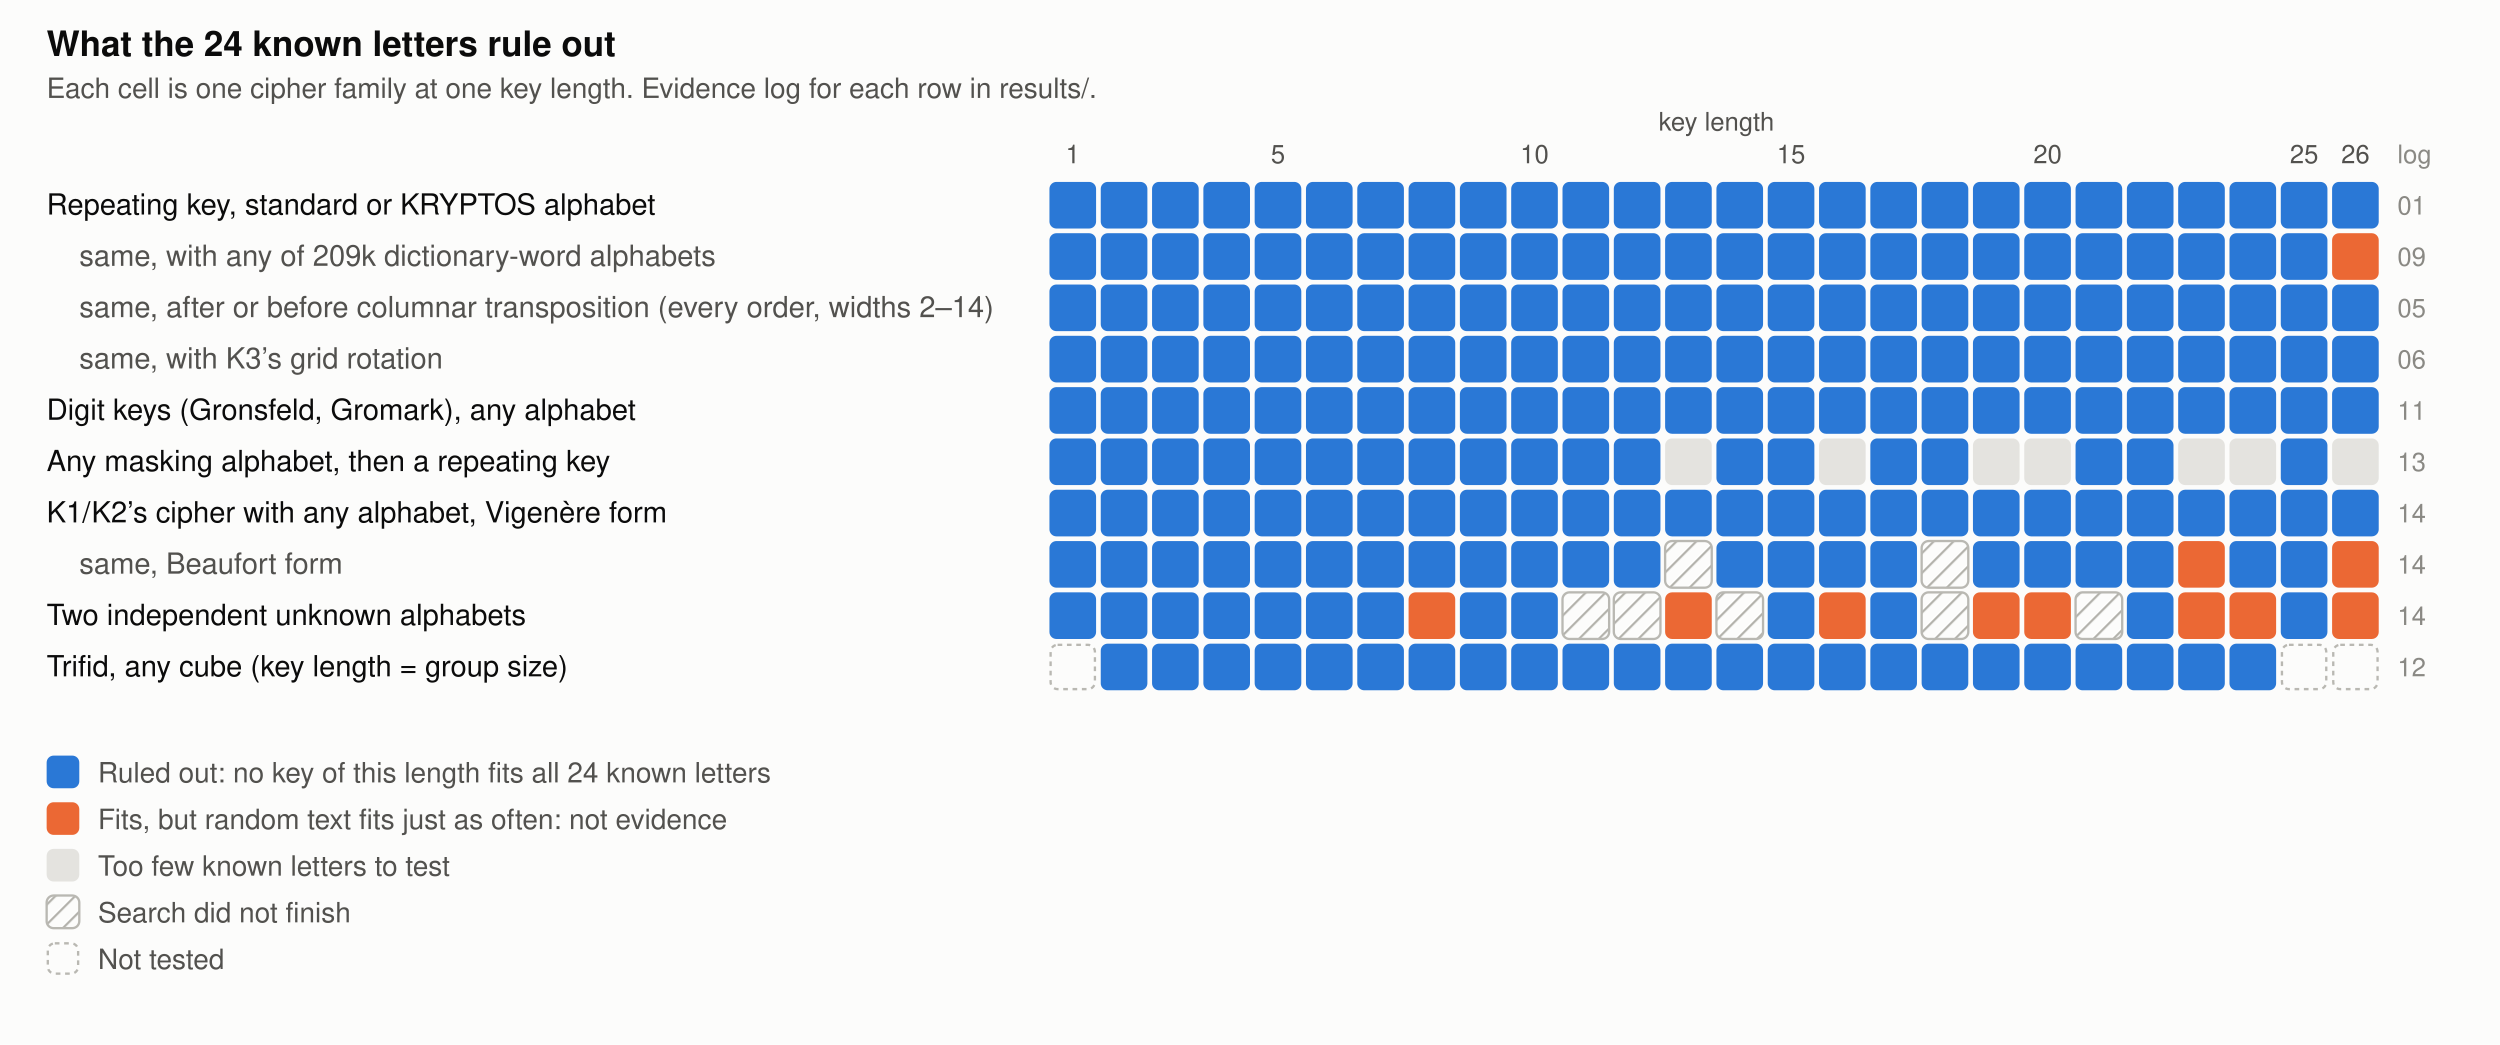
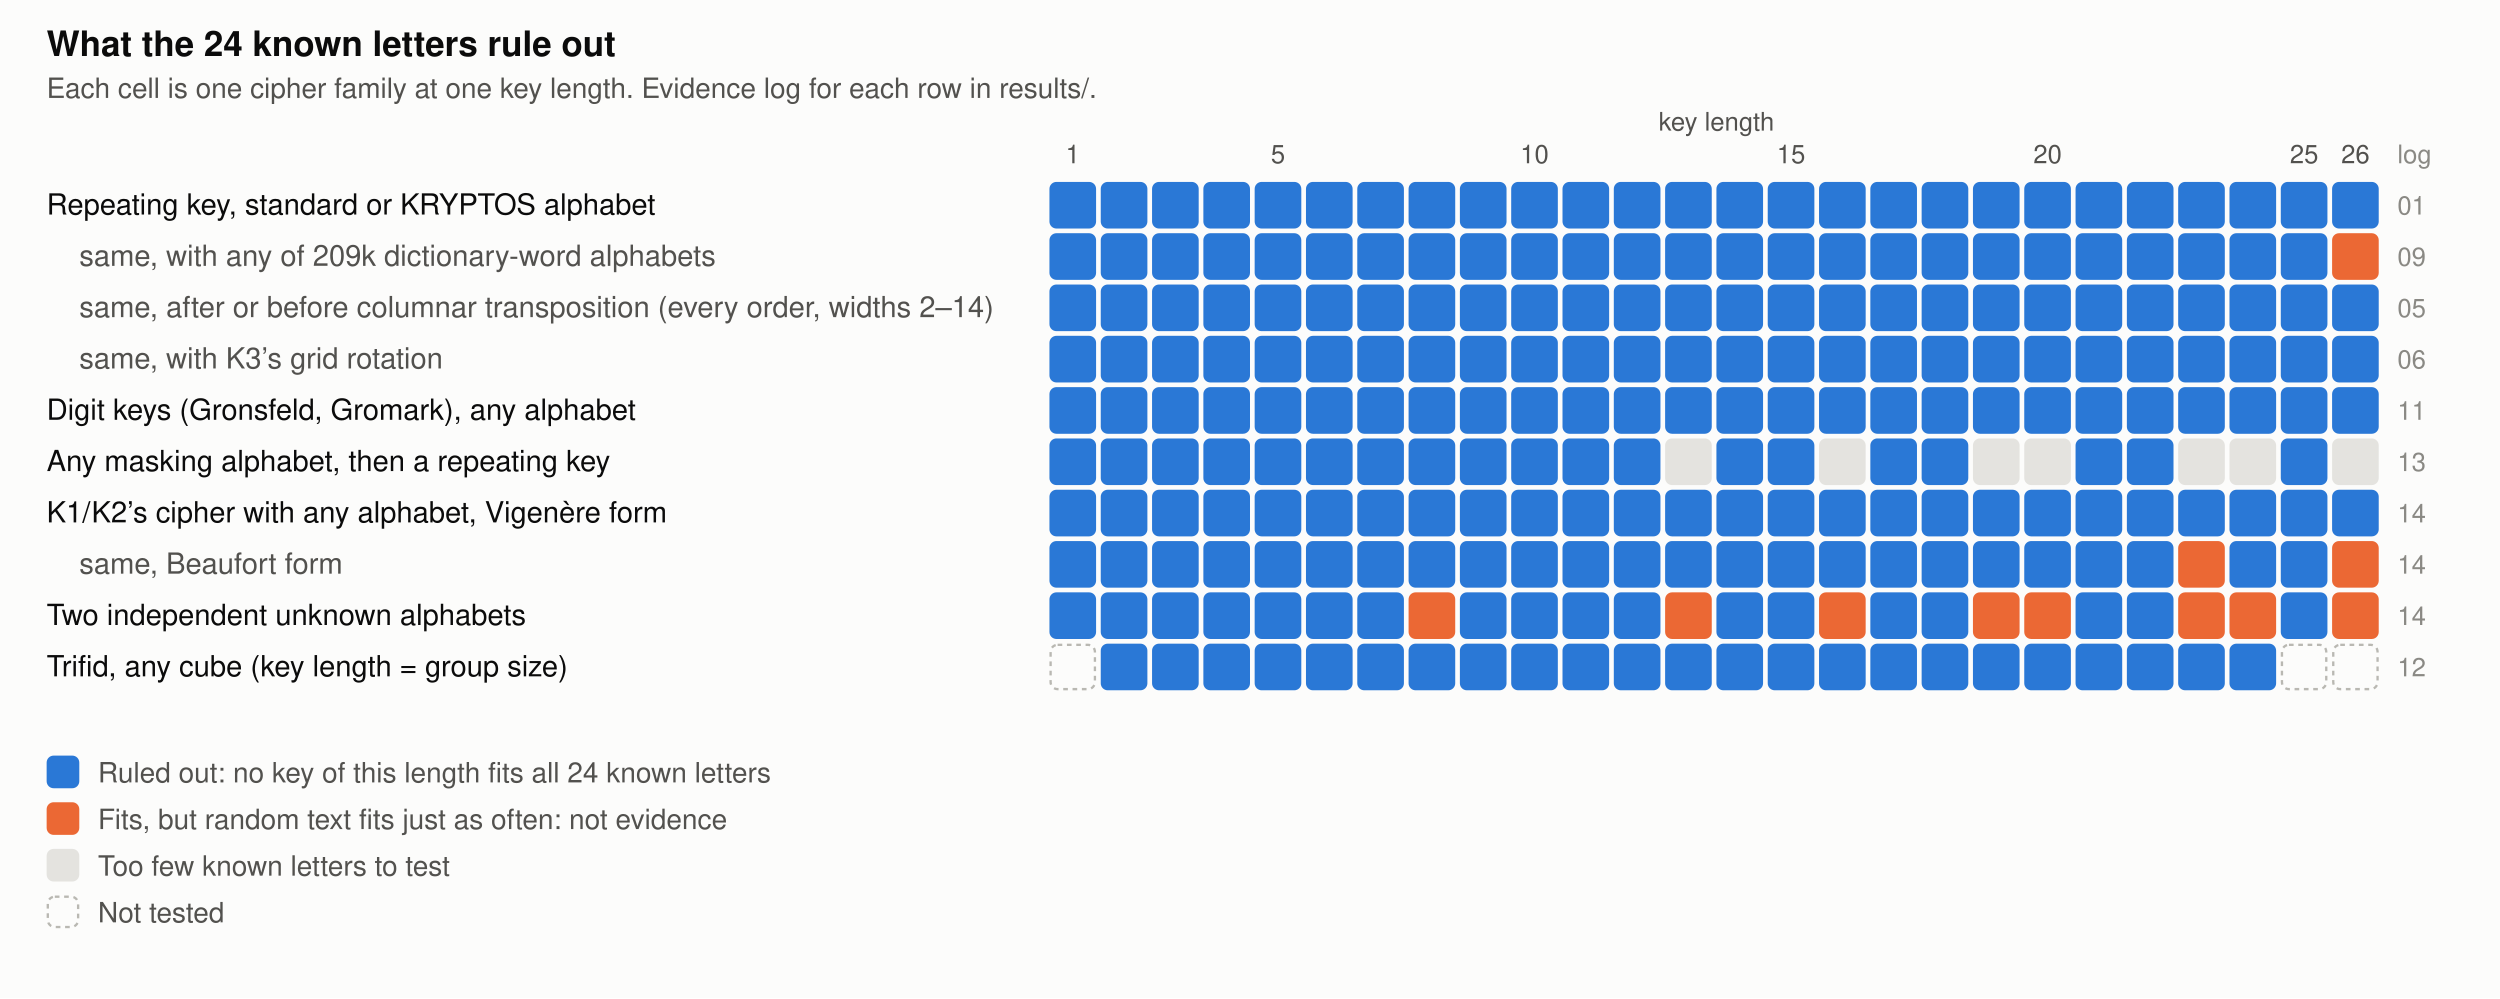
- <svg xmlns="http://www.w3.org/2000/svg" viewBox="0 0 1072 448" width="1072" height="448" role="img" aria-label="Map of which cipher families the 24 known letters rule out at each key length 1 to 26">
+ <svg xmlns="http://www.w3.org/2000/svg" viewBox="0 0 1072 428" width="1072" height="428" role="img" aria-label="Map of which cipher families the 24 known letters rule out at each key length 1 to 26">
  <defs>
    <pattern id="hatch-light" width="6" height="6" patternUnits="userSpaceOnUse" patternTransform="rotate(45)">
      <rect width="6" height="6" fill="#fcfcfb" />
      <line x1="0" y1="0" x2="0" y2="6" stroke="#b9b8b2" stroke-width="2" />
    </pattern>
  </defs>
-   <rect width="1072" height="448" fill="#fcfcfb" />
+   <rect width="1072" height="428" fill="#fcfcfb" />
  <text x="20" y="24" font-family="-apple-system, BlinkMacSystemFont, 'Segoe UI', Helvetica, Arial, sans-serif" font-size="15" font-weight="600" fill="#0b0b0b">What the 24 known letters rule out</text>
  <text x="20" y="42" font-family="-apple-system, BlinkMacSystemFont, 'Segoe UI', Helvetica, Arial, sans-serif" font-size="12" fill="#52514e">Each cell is one cipher family at one key length. Evidence log for each row in results/.</text>
  <text x="736" y="56" text-anchor="middle" font-family="-apple-system, BlinkMacSystemFont, 'Segoe UI', Helvetica, Arial, sans-serif" font-size="11" fill="#52514e">key length</text>
  <text x="1028" y="70" font-family="-apple-system, BlinkMacSystemFont, 'Segoe UI', Helvetica, Arial, sans-serif" font-size="11" fill="#8a8984">log</text>
  <text x="460.0" y="70" text-anchor="middle" font-family="-apple-system, BlinkMacSystemFont, 'Segoe UI', Helvetica, Arial, sans-serif" font-size="11" fill="#52514e">1</text>
  <text x="548.0" y="70" text-anchor="middle" font-family="-apple-system, BlinkMacSystemFont, 'Segoe UI', Helvetica, Arial, sans-serif" font-size="11" fill="#52514e">5</text>
  <text x="658.0" y="70" text-anchor="middle" font-family="-apple-system, BlinkMacSystemFont, 'Segoe UI', Helvetica, Arial, sans-serif" font-size="11" fill="#52514e">10</text>
  <text x="768.0" y="70" text-anchor="middle" font-family="-apple-system, BlinkMacSystemFont, 'Segoe UI', Helvetica, Arial, sans-serif" font-size="11" fill="#52514e">15</text>
  <text x="878.0" y="70" text-anchor="middle" font-family="-apple-system, BlinkMacSystemFont, 'Segoe UI', Helvetica, Arial, sans-serif" font-size="11" fill="#52514e">20</text>
  <text x="988.0" y="70" text-anchor="middle" font-family="-apple-system, BlinkMacSystemFont, 'Segoe UI', Helvetica, Arial, sans-serif" font-size="11" fill="#52514e">25</text>
  <text x="1010.0" y="70" text-anchor="middle" font-family="-apple-system, BlinkMacSystemFont, 'Segoe UI', Helvetica, Arial, sans-serif" font-size="11" fill="#52514e">26</text>
  <text x="20" y="92" font-family="-apple-system, BlinkMacSystemFont, 'Segoe UI', Helvetica, Arial, sans-serif" font-size="12.5" fill="#0b0b0b">Repeating key, standard or KRYPTOS alphabet</text>
  <rect x="450" y="78" width="20" height="20" rx="3" fill="#2a78d6" />
  <rect x="472" y="78" width="20" height="20" rx="3" fill="#2a78d6" />
  <rect x="494" y="78" width="20" height="20" rx="3" fill="#2a78d6" />
  <rect x="516" y="78" width="20" height="20" rx="3" fill="#2a78d6" />
  <rect x="538" y="78" width="20" height="20" rx="3" fill="#2a78d6" />
  <rect x="560" y="78" width="20" height="20" rx="3" fill="#2a78d6" />
  <rect x="582" y="78" width="20" height="20" rx="3" fill="#2a78d6" />
  <rect x="604" y="78" width="20" height="20" rx="3" fill="#2a78d6" />
  <rect x="626" y="78" width="20" height="20" rx="3" fill="#2a78d6" />
  <rect x="648" y="78" width="20" height="20" rx="3" fill="#2a78d6" />
  <rect x="670" y="78" width="20" height="20" rx="3" fill="#2a78d6" />
  <rect x="692" y="78" width="20" height="20" rx="3" fill="#2a78d6" />
  <rect x="714" y="78" width="20" height="20" rx="3" fill="#2a78d6" />
  <rect x="736" y="78" width="20" height="20" rx="3" fill="#2a78d6" />
  <rect x="758" y="78" width="20" height="20" rx="3" fill="#2a78d6" />
  <rect x="780" y="78" width="20" height="20" rx="3" fill="#2a78d6" />
  <rect x="802" y="78" width="20" height="20" rx="3" fill="#2a78d6" />
  <rect x="824" y="78" width="20" height="20" rx="3" fill="#2a78d6" />
  <rect x="846" y="78" width="20" height="20" rx="3" fill="#2a78d6" />
  <rect x="868" y="78" width="20" height="20" rx="3" fill="#2a78d6" />
  <rect x="890" y="78" width="20" height="20" rx="3" fill="#2a78d6" />
  <rect x="912" y="78" width="20" height="20" rx="3" fill="#2a78d6" />
  <rect x="934" y="78" width="20" height="20" rx="3" fill="#2a78d6" />
  <rect x="956" y="78" width="20" height="20" rx="3" fill="#2a78d6" />
  <rect x="978" y="78" width="20" height="20" rx="3" fill="#2a78d6" />
  <rect x="1000" y="78" width="20" height="20" rx="3" fill="#2a78d6" />
  <text x="1028" y="92" font-family="-apple-system, BlinkMacSystemFont, 'Segoe UI', Helvetica, Arial, sans-serif" font-size="11" fill="#8a8984">01</text>
  <text x="34" y="114" font-family="-apple-system, BlinkMacSystemFont, 'Segoe UI', Helvetica, Arial, sans-serif" font-size="12.5" fill="#52514e">same, with any of 209k dictionary-word alphabets</text>
  <rect x="450" y="100" width="20" height="20" rx="3" fill="#2a78d6" />
  <rect x="472" y="100" width="20" height="20" rx="3" fill="#2a78d6" />
  <rect x="494" y="100" width="20" height="20" rx="3" fill="#2a78d6" />
  <rect x="516" y="100" width="20" height="20" rx="3" fill="#2a78d6" />
  <rect x="538" y="100" width="20" height="20" rx="3" fill="#2a78d6" />
  <rect x="560" y="100" width="20" height="20" rx="3" fill="#2a78d6" />
  <rect x="582" y="100" width="20" height="20" rx="3" fill="#2a78d6" />
  <rect x="604" y="100" width="20" height="20" rx="3" fill="#2a78d6" />
  <rect x="626" y="100" width="20" height="20" rx="3" fill="#2a78d6" />
  <rect x="648" y="100" width="20" height="20" rx="3" fill="#2a78d6" />
  <rect x="670" y="100" width="20" height="20" rx="3" fill="#2a78d6" />
  <rect x="692" y="100" width="20" height="20" rx="3" fill="#2a78d6" />
  <rect x="714" y="100" width="20" height="20" rx="3" fill="#2a78d6" />
  <rect x="736" y="100" width="20" height="20" rx="3" fill="#2a78d6" />
  <rect x="758" y="100" width="20" height="20" rx="3" fill="#2a78d6" />
  <rect x="780" y="100" width="20" height="20" rx="3" fill="#2a78d6" />
  <rect x="802" y="100" width="20" height="20" rx="3" fill="#2a78d6" />
  <rect x="824" y="100" width="20" height="20" rx="3" fill="#2a78d6" />
  <rect x="846" y="100" width="20" height="20" rx="3" fill="#2a78d6" />
  <rect x="868" y="100" width="20" height="20" rx="3" fill="#2a78d6" />
  <rect x="890" y="100" width="20" height="20" rx="3" fill="#2a78d6" />
  <rect x="912" y="100" width="20" height="20" rx="3" fill="#2a78d6" />
  <rect x="934" y="100" width="20" height="20" rx="3" fill="#2a78d6" />
  <rect x="956" y="100" width="20" height="20" rx="3" fill="#2a78d6" />
  <rect x="978" y="100" width="20" height="20" rx="3" fill="#2a78d6" />
  <rect x="1000" y="100" width="20" height="20" rx="3" fill="#eb6834" />
  <text x="1028" y="114" font-family="-apple-system, BlinkMacSystemFont, 'Segoe UI', Helvetica, Arial, sans-serif" font-size="11" fill="#8a8984">09</text>
  <text x="34" y="136" font-family="-apple-system, BlinkMacSystemFont, 'Segoe UI', Helvetica, Arial, sans-serif" font-size="12.5" fill="#52514e">same, after or before columnar transposition (every order, widths 2–14)</text>
  <rect x="450" y="122" width="20" height="20" rx="3" fill="#2a78d6" />
  <rect x="472" y="122" width="20" height="20" rx="3" fill="#2a78d6" />
  <rect x="494" y="122" width="20" height="20" rx="3" fill="#2a78d6" />
  <rect x="516" y="122" width="20" height="20" rx="3" fill="#2a78d6" />
  <rect x="538" y="122" width="20" height="20" rx="3" fill="#2a78d6" />
  <rect x="560" y="122" width="20" height="20" rx="3" fill="#2a78d6" />
  <rect x="582" y="122" width="20" height="20" rx="3" fill="#2a78d6" />
  <rect x="604" y="122" width="20" height="20" rx="3" fill="#2a78d6" />
  <rect x="626" y="122" width="20" height="20" rx="3" fill="#2a78d6" />
  <rect x="648" y="122" width="20" height="20" rx="3" fill="#2a78d6" />
  <rect x="670" y="122" width="20" height="20" rx="3" fill="#2a78d6" />
  <rect x="692" y="122" width="20" height="20" rx="3" fill="#2a78d6" />
  <rect x="714" y="122" width="20" height="20" rx="3" fill="#2a78d6" />
  <rect x="736" y="122" width="20" height="20" rx="3" fill="#2a78d6" />
  <rect x="758" y="122" width="20" height="20" rx="3" fill="#2a78d6" />
  <rect x="780" y="122" width="20" height="20" rx="3" fill="#2a78d6" />
  <rect x="802" y="122" width="20" height="20" rx="3" fill="#2a78d6" />
  <rect x="824" y="122" width="20" height="20" rx="3" fill="#2a78d6" />
  <rect x="846" y="122" width="20" height="20" rx="3" fill="#2a78d6" />
  <rect x="868" y="122" width="20" height="20" rx="3" fill="#2a78d6" />
  <rect x="890" y="122" width="20" height="20" rx="3" fill="#2a78d6" />
  <rect x="912" y="122" width="20" height="20" rx="3" fill="#2a78d6" />
  <rect x="934" y="122" width="20" height="20" rx="3" fill="#2a78d6" />
  <rect x="956" y="122" width="20" height="20" rx="3" fill="#2a78d6" />
  <rect x="978" y="122" width="20" height="20" rx="3" fill="#2a78d6" />
  <rect x="1000" y="122" width="20" height="20" rx="3" fill="#2a78d6" />
  <text x="1028" y="136" font-family="-apple-system, BlinkMacSystemFont, 'Segoe UI', Helvetica, Arial, sans-serif" font-size="11" fill="#8a8984">05</text>
  <text x="34" y="158" font-family="-apple-system, BlinkMacSystemFont, 'Segoe UI', Helvetica, Arial, sans-serif" font-size="12.5" fill="#52514e">same, with K3’s grid rotation</text>
  <rect x="450" y="144" width="20" height="20" rx="3" fill="#2a78d6" />
  <rect x="472" y="144" width="20" height="20" rx="3" fill="#2a78d6" />
  <rect x="494" y="144" width="20" height="20" rx="3" fill="#2a78d6" />
  <rect x="516" y="144" width="20" height="20" rx="3" fill="#2a78d6" />
  <rect x="538" y="144" width="20" height="20" rx="3" fill="#2a78d6" />
  <rect x="560" y="144" width="20" height="20" rx="3" fill="#2a78d6" />
  <rect x="582" y="144" width="20" height="20" rx="3" fill="#2a78d6" />
  <rect x="604" y="144" width="20" height="20" rx="3" fill="#2a78d6" />
  <rect x="626" y="144" width="20" height="20" rx="3" fill="#2a78d6" />
  <rect x="648" y="144" width="20" height="20" rx="3" fill="#2a78d6" />
  <rect x="670" y="144" width="20" height="20" rx="3" fill="#2a78d6" />
  <rect x="692" y="144" width="20" height="20" rx="3" fill="#2a78d6" />
  <rect x="714" y="144" width="20" height="20" rx="3" fill="#2a78d6" />
  <rect x="736" y="144" width="20" height="20" rx="3" fill="#2a78d6" />
  <rect x="758" y="144" width="20" height="20" rx="3" fill="#2a78d6" />
  <rect x="780" y="144" width="20" height="20" rx="3" fill="#2a78d6" />
  <rect x="802" y="144" width="20" height="20" rx="3" fill="#2a78d6" />
  <rect x="824" y="144" width="20" height="20" rx="3" fill="#2a78d6" />
  <rect x="846" y="144" width="20" height="20" rx="3" fill="#2a78d6" />
  <rect x="868" y="144" width="20" height="20" rx="3" fill="#2a78d6" />
  <rect x="890" y="144" width="20" height="20" rx="3" fill="#2a78d6" />
  <rect x="912" y="144" width="20" height="20" rx="3" fill="#2a78d6" />
  <rect x="934" y="144" width="20" height="20" rx="3" fill="#2a78d6" />
  <rect x="956" y="144" width="20" height="20" rx="3" fill="#2a78d6" />
  <rect x="978" y="144" width="20" height="20" rx="3" fill="#2a78d6" />
  <rect x="1000" y="144" width="20" height="20" rx="3" fill="#2a78d6" />
  <text x="1028" y="158" font-family="-apple-system, BlinkMacSystemFont, 'Segoe UI', Helvetica, Arial, sans-serif" font-size="11" fill="#8a8984">06</text>
  <text x="20" y="180" font-family="-apple-system, BlinkMacSystemFont, 'Segoe UI', Helvetica, Arial, sans-serif" font-size="12.5" fill="#0b0b0b">Digit keys (Gronsfeld, Gromark), any alphabet</text>
  <rect x="450" y="166" width="20" height="20" rx="3" fill="#2a78d6" />
  <rect x="472" y="166" width="20" height="20" rx="3" fill="#2a78d6" />
  <rect x="494" y="166" width="20" height="20" rx="3" fill="#2a78d6" />
  <rect x="516" y="166" width="20" height="20" rx="3" fill="#2a78d6" />
  <rect x="538" y="166" width="20" height="20" rx="3" fill="#2a78d6" />
  <rect x="560" y="166" width="20" height="20" rx="3" fill="#2a78d6" />
  <rect x="582" y="166" width="20" height="20" rx="3" fill="#2a78d6" />
  <rect x="604" y="166" width="20" height="20" rx="3" fill="#2a78d6" />
  <rect x="626" y="166" width="20" height="20" rx="3" fill="#2a78d6" />
  <rect x="648" y="166" width="20" height="20" rx="3" fill="#2a78d6" />
  <rect x="670" y="166" width="20" height="20" rx="3" fill="#2a78d6" />
  <rect x="692" y="166" width="20" height="20" rx="3" fill="#2a78d6" />
  <rect x="714" y="166" width="20" height="20" rx="3" fill="#2a78d6" />
  <rect x="736" y="166" width="20" height="20" rx="3" fill="#2a78d6" />
  <rect x="758" y="166" width="20" height="20" rx="3" fill="#2a78d6" />
  <rect x="780" y="166" width="20" height="20" rx="3" fill="#2a78d6" />
  <rect x="802" y="166" width="20" height="20" rx="3" fill="#2a78d6" />
  <rect x="824" y="166" width="20" height="20" rx="3" fill="#2a78d6" />
  <rect x="846" y="166" width="20" height="20" rx="3" fill="#2a78d6" />
  <rect x="868" y="166" width="20" height="20" rx="3" fill="#2a78d6" />
  <rect x="890" y="166" width="20" height="20" rx="3" fill="#2a78d6" />
  <rect x="912" y="166" width="20" height="20" rx="3" fill="#2a78d6" />
  <rect x="934" y="166" width="20" height="20" rx="3" fill="#2a78d6" />
  <rect x="956" y="166" width="20" height="20" rx="3" fill="#2a78d6" />
  <rect x="978" y="166" width="20" height="20" rx="3" fill="#2a78d6" />
  <rect x="1000" y="166" width="20" height="20" rx="3" fill="#2a78d6" />
  <text x="1028" y="180" font-family="-apple-system, BlinkMacSystemFont, 'Segoe UI', Helvetica, Arial, sans-serif" font-size="11" fill="#8a8984">11</text>
  <text x="20" y="202" font-family="-apple-system, BlinkMacSystemFont, 'Segoe UI', Helvetica, Arial, sans-serif" font-size="12.5" fill="#0b0b0b">Any masking alphabet, then a repeating key</text>
  <rect x="450" y="188" width="20" height="20" rx="3" fill="#2a78d6" />
  <rect x="472" y="188" width="20" height="20" rx="3" fill="#2a78d6" />
  <rect x="494" y="188" width="20" height="20" rx="3" fill="#2a78d6" />
  <rect x="516" y="188" width="20" height="20" rx="3" fill="#2a78d6" />
  <rect x="538" y="188" width="20" height="20" rx="3" fill="#2a78d6" />
  <rect x="560" y="188" width="20" height="20" rx="3" fill="#2a78d6" />
  <rect x="582" y="188" width="20" height="20" rx="3" fill="#2a78d6" />
  <rect x="604" y="188" width="20" height="20" rx="3" fill="#2a78d6" />
  <rect x="626" y="188" width="20" height="20" rx="3" fill="#2a78d6" />
  <rect x="648" y="188" width="20" height="20" rx="3" fill="#2a78d6" />
  <rect x="670" y="188" width="20" height="20" rx="3" fill="#2a78d6" />
  <rect x="692" y="188" width="20" height="20" rx="3" fill="#2a78d6" />
  <rect x="714" y="188" width="20" height="20" rx="3" fill="#e4e3df" />
  <rect x="736" y="188" width="20" height="20" rx="3" fill="#2a78d6" />
  <rect x="758" y="188" width="20" height="20" rx="3" fill="#2a78d6" />
  <rect x="780" y="188" width="20" height="20" rx="3" fill="#e4e3df" />
  <rect x="802" y="188" width="20" height="20" rx="3" fill="#2a78d6" />
  <rect x="824" y="188" width="20" height="20" rx="3" fill="#2a78d6" />
  <rect x="846" y="188" width="20" height="20" rx="3" fill="#e4e3df" />
  <rect x="868" y="188" width="20" height="20" rx="3" fill="#e4e3df" />
  <rect x="890" y="188" width="20" height="20" rx="3" fill="#2a78d6" />
  <rect x="912" y="188" width="20" height="20" rx="3" fill="#2a78d6" />
  <rect x="934" y="188" width="20" height="20" rx="3" fill="#e4e3df" />
  <rect x="956" y="188" width="20" height="20" rx="3" fill="#e4e3df" />
  <rect x="978" y="188" width="20" height="20" rx="3" fill="#2a78d6" />
  <rect x="1000" y="188" width="20" height="20" rx="3" fill="#e4e3df" />
  <text x="1028" y="202" font-family="-apple-system, BlinkMacSystemFont, 'Segoe UI', Helvetica, Arial, sans-serif" font-size="11" fill="#8a8984">13</text>
  <text x="20" y="224" font-family="-apple-system, BlinkMacSystemFont, 'Segoe UI', Helvetica, Arial, sans-serif" font-size="12.5" fill="#0b0b0b">K1/K2’s cipher with any alphabet, Vigenère form</text>
  <rect x="450" y="210" width="20" height="20" rx="3" fill="#2a78d6" />
  <rect x="472" y="210" width="20" height="20" rx="3" fill="#2a78d6" />
  <rect x="494" y="210" width="20" height="20" rx="3" fill="#2a78d6" />
  <rect x="516" y="210" width="20" height="20" rx="3" fill="#2a78d6" />
  <rect x="538" y="210" width="20" height="20" rx="3" fill="#2a78d6" />
  <rect x="560" y="210" width="20" height="20" rx="3" fill="#2a78d6" />
  <rect x="582" y="210" width="20" height="20" rx="3" fill="#2a78d6" />
  <rect x="604" y="210" width="20" height="20" rx="3" fill="#2a78d6" />
  <rect x="626" y="210" width="20" height="20" rx="3" fill="#2a78d6" />
  <rect x="648" y="210" width="20" height="20" rx="3" fill="#2a78d6" />
  <rect x="670" y="210" width="20" height="20" rx="3" fill="#2a78d6" />
  <rect x="692" y="210" width="20" height="20" rx="3" fill="#2a78d6" />
  <rect x="714" y="210" width="20" height="20" rx="3" fill="#2a78d6" />
  <rect x="736" y="210" width="20" height="20" rx="3" fill="#2a78d6" />
  <rect x="758" y="210" width="20" height="20" rx="3" fill="#2a78d6" />
  <rect x="780" y="210" width="20" height="20" rx="3" fill="#2a78d6" />
  <rect x="802" y="210" width="20" height="20" rx="3" fill="#2a78d6" />
  <rect x="824" y="210" width="20" height="20" rx="3" fill="#2a78d6" />
  <rect x="846" y="210" width="20" height="20" rx="3" fill="#2a78d6" />
  <rect x="868" y="210" width="20" height="20" rx="3" fill="#2a78d6" />
  <rect x="890" y="210" width="20" height="20" rx="3" fill="#2a78d6" />
  <rect x="912" y="210" width="20" height="20" rx="3" fill="#2a78d6" />
  <rect x="934" y="210" width="20" height="20" rx="3" fill="#2a78d6" />
  <rect x="956" y="210" width="20" height="20" rx="3" fill="#2a78d6" />
  <rect x="978" y="210" width="20" height="20" rx="3" fill="#2a78d6" />
  <rect x="1000" y="210" width="20" height="20" rx="3" fill="#2a78d6" />
  <text x="1028" y="224" font-family="-apple-system, BlinkMacSystemFont, 'Segoe UI', Helvetica, Arial, sans-serif" font-size="11" fill="#8a8984">14</text>
  <text x="34" y="246" font-family="-apple-system, BlinkMacSystemFont, 'Segoe UI', Helvetica, Arial, sans-serif" font-size="12.5" fill="#52514e">same, Beaufort form</text>
  <rect x="450" y="232" width="20" height="20" rx="3" fill="#2a78d6" />
  <rect x="472" y="232" width="20" height="20" rx="3" fill="#2a78d6" />
  <rect x="494" y="232" width="20" height="20" rx="3" fill="#2a78d6" />
  <rect x="516" y="232" width="20" height="20" rx="3" fill="#2a78d6" />
  <rect x="538" y="232" width="20" height="20" rx="3" fill="#2a78d6" />
  <rect x="560" y="232" width="20" height="20" rx="3" fill="#2a78d6" />
  <rect x="582" y="232" width="20" height="20" rx="3" fill="#2a78d6" />
  <rect x="604" y="232" width="20" height="20" rx="3" fill="#2a78d6" />
  <rect x="626" y="232" width="20" height="20" rx="3" fill="#2a78d6" />
  <rect x="648" y="232" width="20" height="20" rx="3" fill="#2a78d6" />
  <rect x="670" y="232" width="20" height="20" rx="3" fill="#2a78d6" />
  <rect x="692" y="232" width="20" height="20" rx="3" fill="#2a78d6" />
-   <rect x="714" y="232" width="20" height="20" rx="3" fill="url(#hatch-light)" stroke="#b9b8b2" stroke-width="1" />
+   <rect x="714" y="232" width="20" height="20" rx="3" fill="#2a78d6" />
  <rect x="736" y="232" width="20" height="20" rx="3" fill="#2a78d6" />
  <rect x="758" y="232" width="20" height="20" rx="3" fill="#2a78d6" />
  <rect x="780" y="232" width="20" height="20" rx="3" fill="#2a78d6" />
  <rect x="802" y="232" width="20" height="20" rx="3" fill="#2a78d6" />
-   <rect x="824" y="232" width="20" height="20" rx="3" fill="url(#hatch-light)" stroke="#b9b8b2" stroke-width="1" />
+   <rect x="824" y="232" width="20" height="20" rx="3" fill="#2a78d6" />
  <rect x="846" y="232" width="20" height="20" rx="3" fill="#2a78d6" />
  <rect x="868" y="232" width="20" height="20" rx="3" fill="#2a78d6" />
  <rect x="890" y="232" width="20" height="20" rx="3" fill="#2a78d6" />
  <rect x="912" y="232" width="20" height="20" rx="3" fill="#2a78d6" />
  <rect x="934" y="232" width="20" height="20" rx="3" fill="#eb6834" />
  <rect x="956" y="232" width="20" height="20" rx="3" fill="#2a78d6" />
  <rect x="978" y="232" width="20" height="20" rx="3" fill="#2a78d6" />
  <rect x="1000" y="232" width="20" height="20" rx="3" fill="#eb6834" />
  <text x="1028" y="246" font-family="-apple-system, BlinkMacSystemFont, 'Segoe UI', Helvetica, Arial, sans-serif" font-size="11" fill="#8a8984">14</text>
  <text x="20" y="268" font-family="-apple-system, BlinkMacSystemFont, 'Segoe UI', Helvetica, Arial, sans-serif" font-size="12.5" fill="#0b0b0b">Two independent unknown alphabets</text>
  <rect x="450" y="254" width="20" height="20" rx="3" fill="#2a78d6" />
  <rect x="472" y="254" width="20" height="20" rx="3" fill="#2a78d6" />
  <rect x="494" y="254" width="20" height="20" rx="3" fill="#2a78d6" />
  <rect x="516" y="254" width="20" height="20" rx="3" fill="#2a78d6" />
  <rect x="538" y="254" width="20" height="20" rx="3" fill="#2a78d6" />
  <rect x="560" y="254" width="20" height="20" rx="3" fill="#2a78d6" />
  <rect x="582" y="254" width="20" height="20" rx="3" fill="#2a78d6" />
  <rect x="604" y="254" width="20" height="20" rx="3" fill="#eb6834" />
  <rect x="626" y="254" width="20" height="20" rx="3" fill="#2a78d6" />
  <rect x="648" y="254" width="20" height="20" rx="3" fill="#2a78d6" />
-   <rect x="670" y="254" width="20" height="20" rx="3" fill="url(#hatch-light)" stroke="#b9b8b2" stroke-width="1" />
-   <rect x="692" y="254" width="20" height="20" rx="3" fill="url(#hatch-light)" stroke="#b9b8b2" stroke-width="1" />
+   <rect x="670" y="254" width="20" height="20" rx="3" fill="#2a78d6" />
+   <rect x="692" y="254" width="20" height="20" rx="3" fill="#2a78d6" />
  <rect x="714" y="254" width="20" height="20" rx="3" fill="#eb6834" />
-   <rect x="736" y="254" width="20" height="20" rx="3" fill="url(#hatch-light)" stroke="#b9b8b2" stroke-width="1" />
+   <rect x="736" y="254" width="20" height="20" rx="3" fill="#2a78d6" />
  <rect x="758" y="254" width="20" height="20" rx="3" fill="#2a78d6" />
  <rect x="780" y="254" width="20" height="20" rx="3" fill="#eb6834" />
  <rect x="802" y="254" width="20" height="20" rx="3" fill="#2a78d6" />
-   <rect x="824" y="254" width="20" height="20" rx="3" fill="url(#hatch-light)" stroke="#b9b8b2" stroke-width="1" />
+   <rect x="824" y="254" width="20" height="20" rx="3" fill="#2a78d6" />
  <rect x="846" y="254" width="20" height="20" rx="3" fill="#eb6834" />
  <rect x="868" y="254" width="20" height="20" rx="3" fill="#eb6834" />
-   <rect x="890" y="254" width="20" height="20" rx="3" fill="url(#hatch-light)" stroke="#b9b8b2" stroke-width="1" />
+   <rect x="890" y="254" width="20" height="20" rx="3" fill="#2a78d6" />
  <rect x="912" y="254" width="20" height="20" rx="3" fill="#2a78d6" />
  <rect x="934" y="254" width="20" height="20" rx="3" fill="#eb6834" />
  <rect x="956" y="254" width="20" height="20" rx="3" fill="#eb6834" />
  <rect x="978" y="254" width="20" height="20" rx="3" fill="#2a78d6" />
  <rect x="1000" y="254" width="20" height="20" rx="3" fill="#eb6834" />
  <text x="1028" y="268" font-family="-apple-system, BlinkMacSystemFont, 'Segoe UI', Helvetica, Arial, sans-serif" font-size="11" fill="#8a8984">14</text>
  <text x="20" y="290" font-family="-apple-system, BlinkMacSystemFont, 'Segoe UI', Helvetica, Arial, sans-serif" font-size="12.5" fill="#0b0b0b">Trifid, any cube (key length = group size)</text>
  <rect x="450.5" y="276.5" width="19" height="19" rx="3" fill="none" stroke="#b9b8b2" stroke-width="1" stroke-dasharray="2 2" />
  <rect x="472" y="276" width="20" height="20" rx="3" fill="#2a78d6" />
  <rect x="494" y="276" width="20" height="20" rx="3" fill="#2a78d6" />
  <rect x="516" y="276" width="20" height="20" rx="3" fill="#2a78d6" />
  <rect x="538" y="276" width="20" height="20" rx="3" fill="#2a78d6" />
  <rect x="560" y="276" width="20" height="20" rx="3" fill="#2a78d6" />
  <rect x="582" y="276" width="20" height="20" rx="3" fill="#2a78d6" />
  <rect x="604" y="276" width="20" height="20" rx="3" fill="#2a78d6" />
  <rect x="626" y="276" width="20" height="20" rx="3" fill="#2a78d6" />
  <rect x="648" y="276" width="20" height="20" rx="3" fill="#2a78d6" />
  <rect x="670" y="276" width="20" height="20" rx="3" fill="#2a78d6" />
  <rect x="692" y="276" width="20" height="20" rx="3" fill="#2a78d6" />
  <rect x="714" y="276" width="20" height="20" rx="3" fill="#2a78d6" />
  <rect x="736" y="276" width="20" height="20" rx="3" fill="#2a78d6" />
  <rect x="758" y="276" width="20" height="20" rx="3" fill="#2a78d6" />
  <rect x="780" y="276" width="20" height="20" rx="3" fill="#2a78d6" />
  <rect x="802" y="276" width="20" height="20" rx="3" fill="#2a78d6" />
  <rect x="824" y="276" width="20" height="20" rx="3" fill="#2a78d6" />
  <rect x="846" y="276" width="20" height="20" rx="3" fill="#2a78d6" />
  <rect x="868" y="276" width="20" height="20" rx="3" fill="#2a78d6" />
  <rect x="890" y="276" width="20" height="20" rx="3" fill="#2a78d6" />
  <rect x="912" y="276" width="20" height="20" rx="3" fill="#2a78d6" />
  <rect x="934" y="276" width="20" height="20" rx="3" fill="#2a78d6" />
  <rect x="956" y="276" width="20" height="20" rx="3" fill="#2a78d6" />
  <rect x="978.5" y="276.5" width="19" height="19" rx="3" fill="none" stroke="#b9b8b2" stroke-width="1" stroke-dasharray="2 2" />
  <rect x="1000.5" y="276.5" width="19" height="19" rx="3" fill="none" stroke="#b9b8b2" stroke-width="1" stroke-dasharray="2 2" />
  <text x="1028" y="290" font-family="-apple-system, BlinkMacSystemFont, 'Segoe UI', Helvetica, Arial, sans-serif" font-size="11" fill="#8a8984">12</text>
  <rect x="20" y="324" width="14" height="14" rx="3" fill="#2a78d6" />
  <text x="42" y="335.5" font-family="-apple-system, BlinkMacSystemFont, 'Segoe UI', Helvetica, Arial, sans-serif" font-size="12" fill="#52514e">Ruled out: no key of this length fits all 24 known letters</text>
  <rect x="20" y="344" width="14" height="14" rx="3" fill="#eb6834" />
  <text x="42" y="355.5" font-family="-apple-system, BlinkMacSystemFont, 'Segoe UI', Helvetica, Arial, sans-serif" font-size="12" fill="#52514e">Fits, but random text fits just as often: not evidence</text>
  <rect x="20" y="364" width="14" height="14" rx="3" fill="#e4e3df" />
  <text x="42" y="375.5" font-family="-apple-system, BlinkMacSystemFont, 'Segoe UI', Helvetica, Arial, sans-serif" font-size="12" fill="#52514e">Too few known letters to test</text>
-   <rect x="20" y="384" width="14" height="14" rx="3" fill="url(#hatch-light)" stroke="#b9b8b2" stroke-width="1" />
-   <text x="42" y="395.5" font-family="-apple-system, BlinkMacSystemFont, 'Segoe UI', Helvetica, Arial, sans-serif" font-size="12" fill="#52514e">Search did not finish</text>
-   <rect x="20.5" y="404.5" width="13" height="13" rx="3" fill="none" stroke="#b9b8b2" stroke-width="1" stroke-dasharray="2 2" />
-   <text x="42" y="415.5" font-family="-apple-system, BlinkMacSystemFont, 'Segoe UI', Helvetica, Arial, sans-serif" font-size="12" fill="#52514e">Not tested</text>
+   <rect x="20.5" y="384.5" width="13" height="13" rx="3" fill="none" stroke="#b9b8b2" stroke-width="1" stroke-dasharray="2 2" />
+   <text x="42" y="395.5" font-family="-apple-system, BlinkMacSystemFont, 'Segoe UI', Helvetica, Arial, sans-serif" font-size="12" fill="#52514e">Not tested</text>
</svg>
